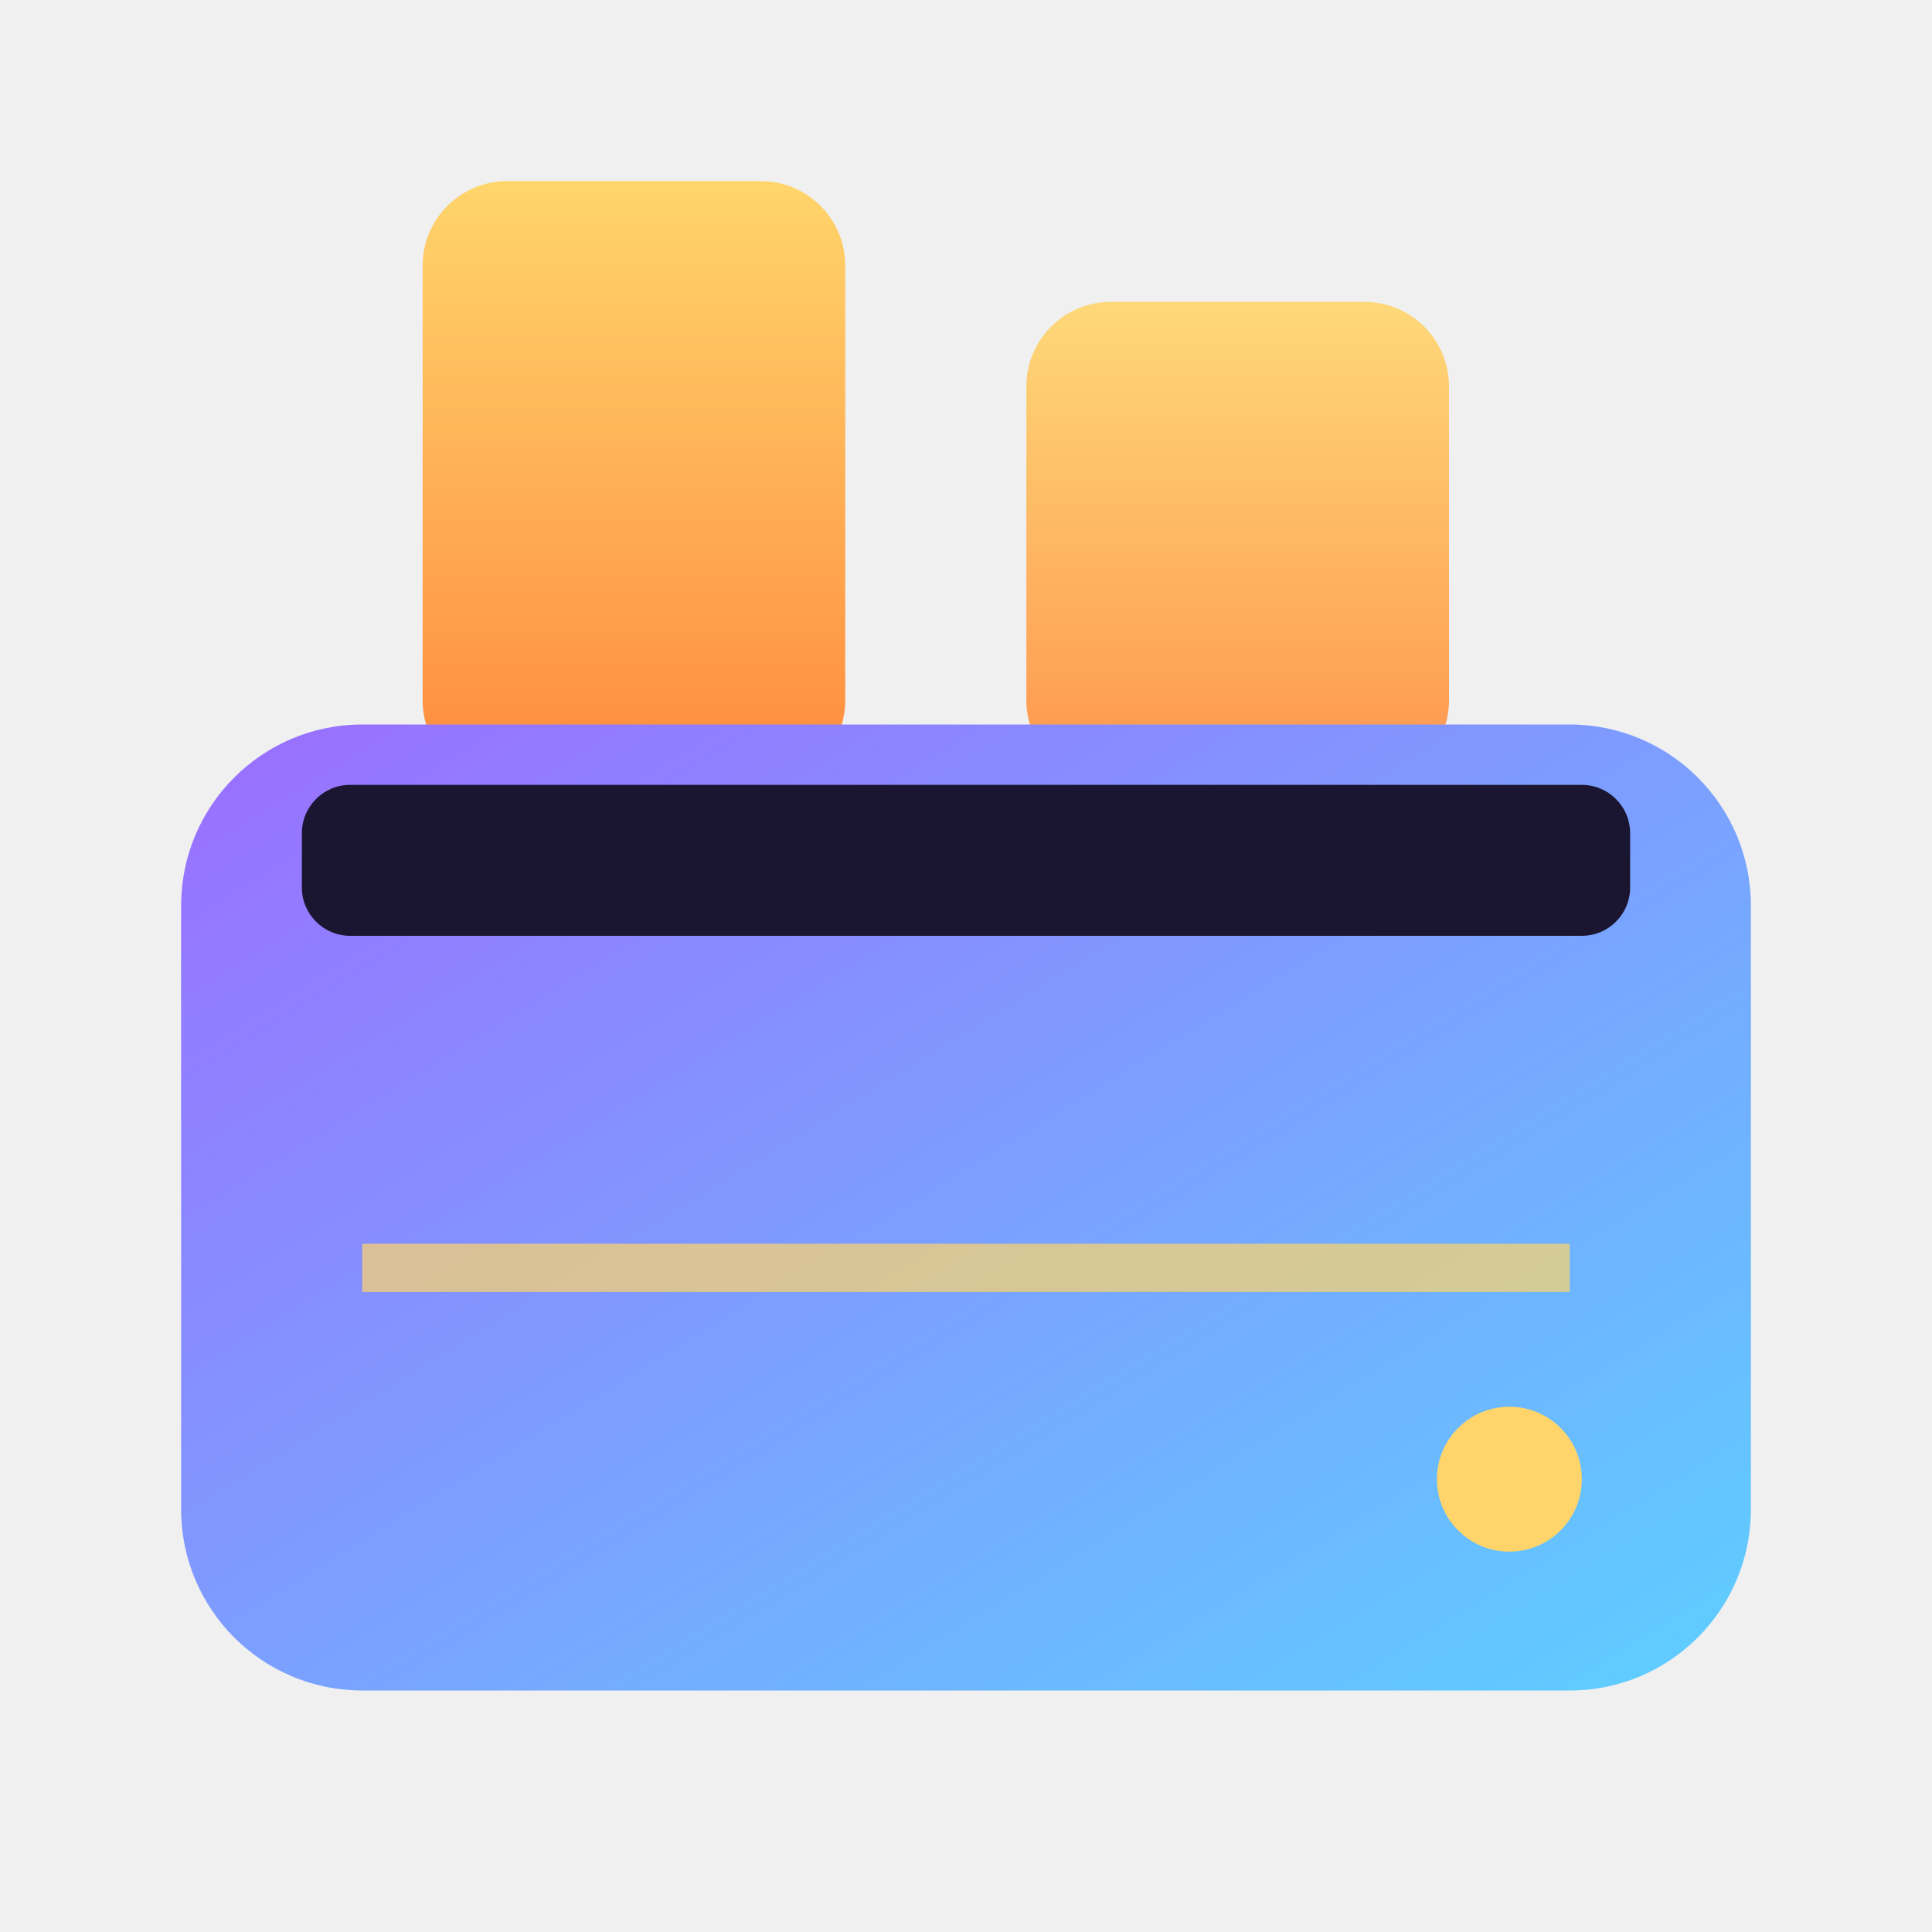
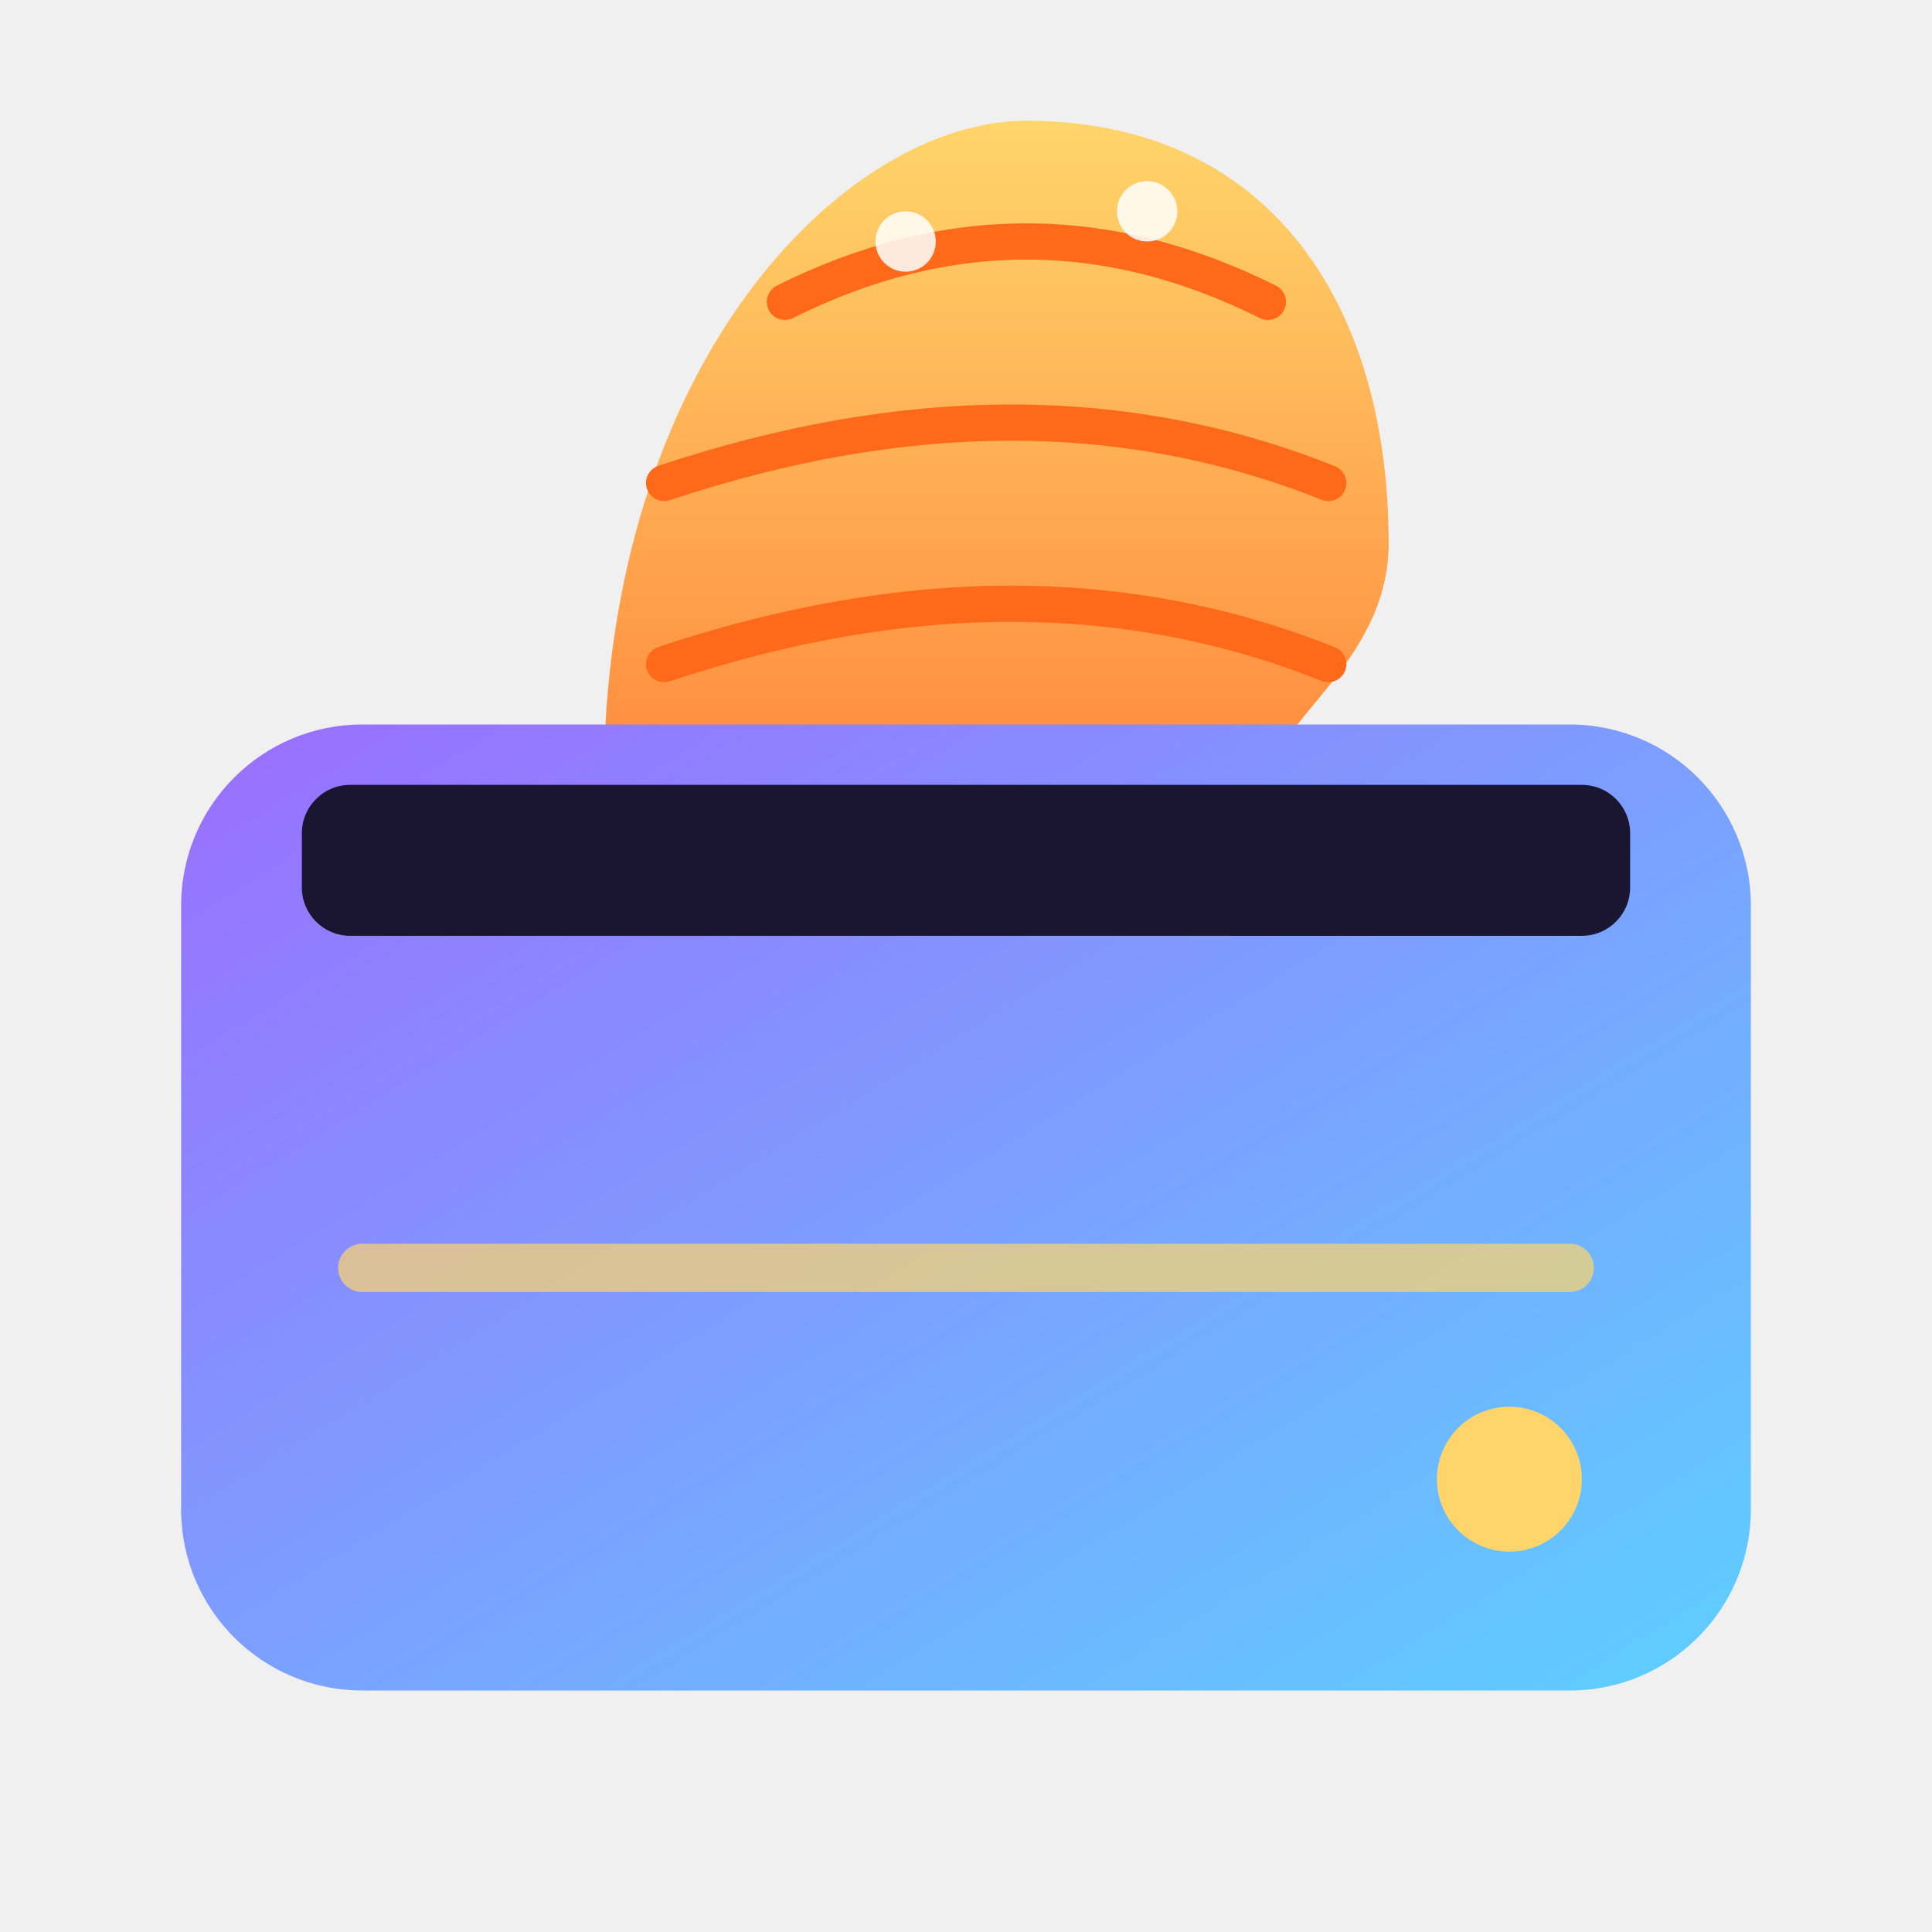
<svg xmlns="http://www.w3.org/2000/svg" viewBox="0 0 32 32">
  <defs>
-     <linearGradient id="toast" x1="0" y1="0" x2="0" y2="1">
+     <linearGradient id="pastry" x1="0" y1="0" x2="0" y2="1">
      <stop offset="0" stop-color="#ffd56b" />
      <stop offset="1" stop-color="#ff8a3d" />
    </linearGradient>
    <linearGradient id="body" x1="0" y1="0" x2="1" y2="1">
      <stop offset="0" stop-color="#9b6dff" />
      <stop offset="1" stop-color="#5dd0ff" />
    </linearGradient>
  </defs>
-   <rect x="7" y="3" width="7" height="10" rx="1.4" fill="url(#toast)" />
-   <rect x="17" y="5" width="7" height="8" rx="1.4" fill="url(#toast)" opacity="0.9" />
+   <path d="M10 13 C 10 6, 14 2, 17 2 C 21 2, 23 5, 23 9 C 23 11, 21 12, 21 13 Z" fill="url(#pastry)" />
+   <path d="M11 11 Q 17 9 22 11" stroke="#ff6a1a" stroke-width="0.6" fill="none" stroke-linecap="round" />
+   <path d="M11 8 Q 17 6 22 8" stroke="#ff6a1a" stroke-width="0.6" fill="none" stroke-linecap="round" />
+   <path d="M13 5 Q 17 3 21 5" stroke="#ff6a1a" stroke-width="0.6" fill="none" stroke-linecap="round" />
+   <circle cx="15" cy="4" r="0.5" fill="#ffffff" opacity="0.85" />
+   <circle cx="19" cy="3.5" r="0.5" fill="#ffffff" opacity="0.85" />
  <rect x="3" y="12" width="26" height="16" rx="3" fill="url(#body)" />
  <rect x="5" y="13" width="22" height="2.5" rx="0.8" fill="#1a1530" />
-   <line x1="6" y1="21" x2="26" y2="21" stroke="#ffd56b" stroke-width="0.8" opacity="0.7" />
+   <line x1="6" y1="21" x2="26" y2="21" stroke="#ffd56b" stroke-width="0.8" opacity="0.7" stroke-linecap="round" />
  <circle cx="25" cy="24.5" r="1.2" fill="#ffd56b" />
</svg>
